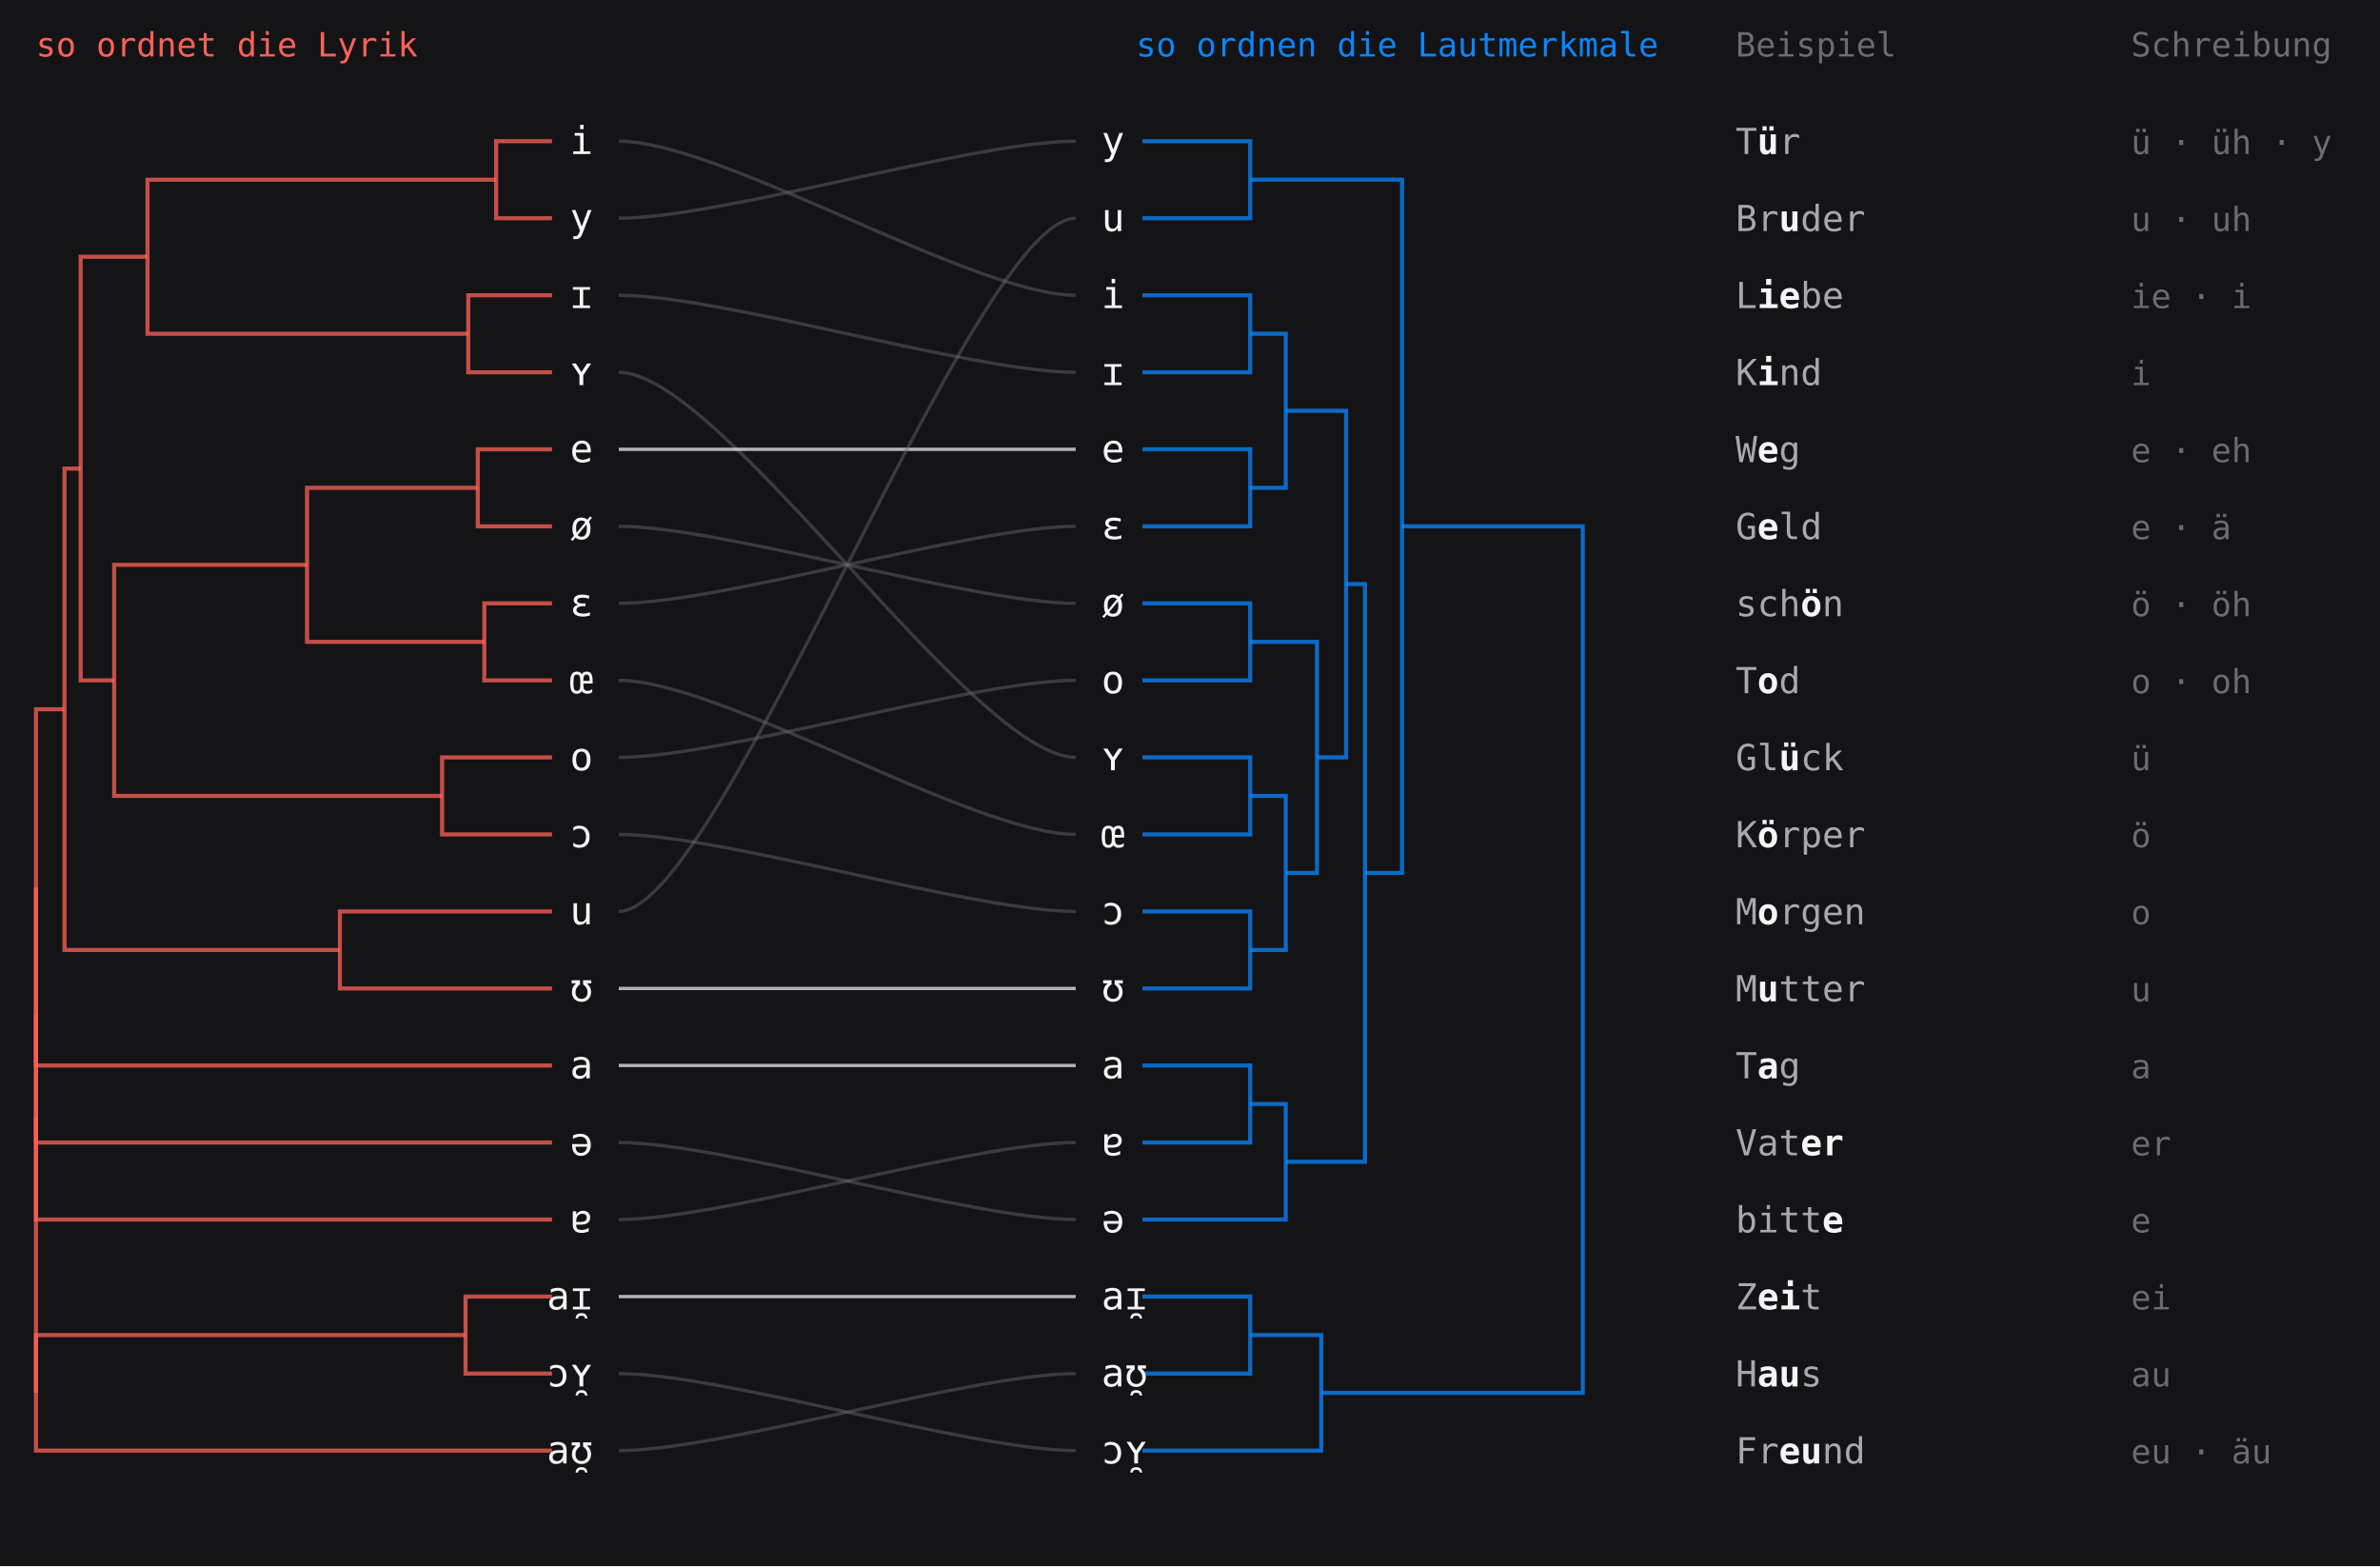
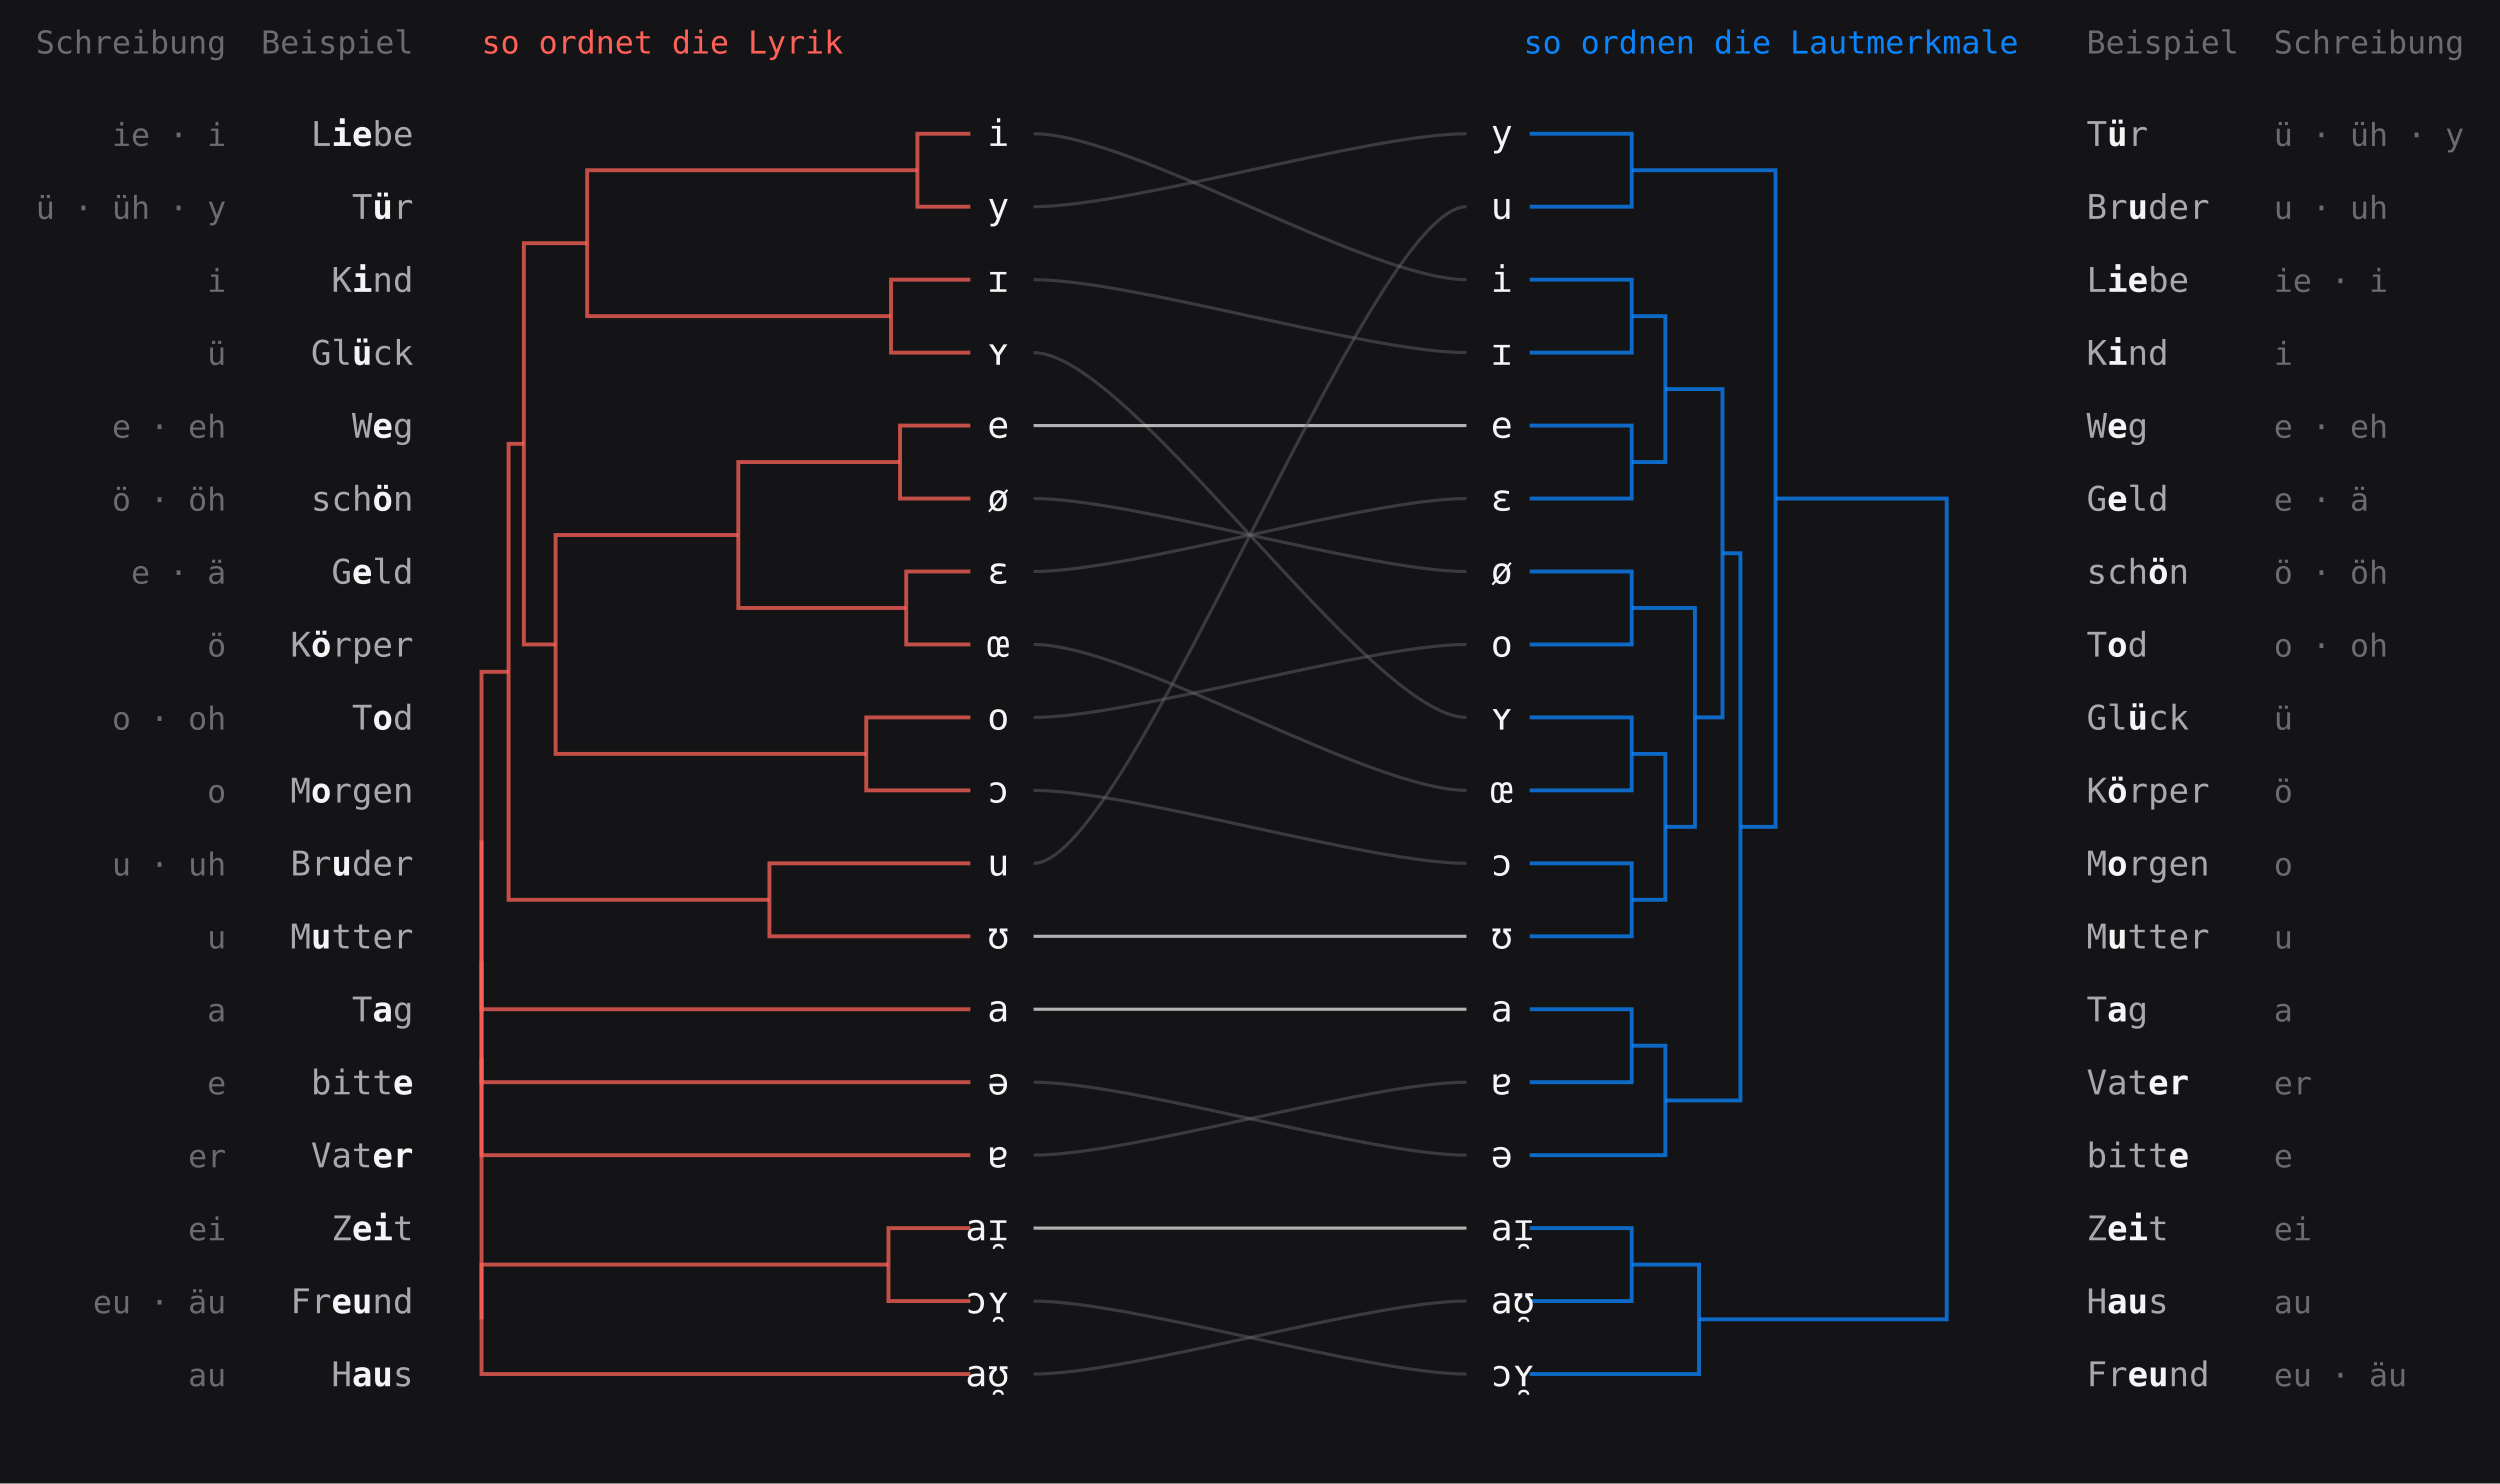
- <svg xmlns="http://www.w3.org/2000/svg" viewBox="0 0 927 610" font-family="ui-monospace,Menlo,monospace">
-   <rect width="927" height="610" fill="#141416" />
-   <path d="M215 55H193.239V85H215" fill="none" stroke="#ff6158" stroke-width="1.6" stroke-opacity=".75" />
-   <path d="M215 115H182.386V145H215" fill="none" stroke="#ff6158" stroke-width="1.6" stroke-opacity=".75" />
-   <path d="M193.239 70H57.445V130H182.386" fill="none" stroke="#ff6158" stroke-width="1.6" stroke-opacity=".75" />
-   <path d="M215 175H186.096V205H215" fill="none" stroke="#ff6158" stroke-width="1.6" stroke-opacity=".75" />
-   <path d="M215 235H188.643V265H215" fill="none" stroke="#ff6158" stroke-width="1.6" stroke-opacity=".75" />
-   <path d="M186.096 190H119.594V250H188.643" fill="none" stroke="#ff6158" stroke-width="1.6" stroke-opacity=".75" />
-   <path d="M215 295H172.198V325H215" fill="none" stroke="#ff6158" stroke-width="1.6" stroke-opacity=".75" />
-   <path d="M119.594 220H44.466V310H172.198" fill="none" stroke="#ff6158" stroke-width="1.6" stroke-opacity=".75" />
-   <path d="M57.445 100H31.409V265H44.466" fill="none" stroke="#ff6158" stroke-width="1.6" stroke-opacity=".75" />
-   <path d="M215 355H132.385V385H215" fill="none" stroke="#ff6158" stroke-width="1.6" stroke-opacity=".75" />
-   <path d="M31.409 182.5H25.13V370H132.385" fill="none" stroke="#ff6158" stroke-width="1.6" stroke-opacity=".75" />
-   <path d="M25.13 276.25H14V415H215" fill="none" stroke="#ff6158" stroke-width="1.6" stroke-opacity=".75" />
-   <path d="M14 345.625H14V445H215" fill="none" stroke="#ff6158" stroke-width="1.6" stroke-opacity=".75" />
-   <path d="M14 395.312H14V475H215" fill="none" stroke="#ff6158" stroke-width="1.6" stroke-opacity=".75" />
-   <path d="M215 505H181.334V535H215" fill="none" stroke="#ff6158" stroke-width="1.6" stroke-opacity=".75" />
-   <path d="M181.334 520H14V565H215" fill="none" stroke="#ff6158" stroke-width="1.6" stroke-opacity=".75" />
-   <path d="M14 435.156H14V542.5H14" fill="none" stroke="#ff6158" stroke-width="1.6" stroke-opacity=".75" />
-   <path d="M445 55H486.95V85H445" fill="none" stroke="#0b85fe" stroke-width="1.6" stroke-opacity=".75" />
-   <path d="M445 115H486.95V145H445" fill="none" stroke="#0b85fe" stroke-width="1.6" stroke-opacity=".75" />
-   <path d="M445 175H486.95V205H445" fill="none" stroke="#0b85fe" stroke-width="1.6" stroke-opacity=".75" />
-   <path d="M486.95 130H500.793V190H486.95" fill="none" stroke="#0b85fe" stroke-width="1.6" stroke-opacity=".75" />
-   <path d="M445 235H486.95V265H445" fill="none" stroke="#0b85fe" stroke-width="1.6" stroke-opacity=".75" />
-   <path d="M445 295H486.95V325H445" fill="none" stroke="#0b85fe" stroke-width="1.6" stroke-opacity=".75" />
-   <path d="M445 355H486.95V385H445" fill="none" stroke="#0b85fe" stroke-width="1.6" stroke-opacity=".75" />
-   <path d="M486.95 310H500.793V370H486.95" fill="none" stroke="#0b85fe" stroke-width="1.6" stroke-opacity=".75" />
-   <path d="M486.95 250H512.952V340H500.793" fill="none" stroke="#0b85fe" stroke-width="1.6" stroke-opacity=".75" />
-   <path d="M500.793 160H524.281V295H512.952" fill="none" stroke="#0b85fe" stroke-width="1.6" stroke-opacity=".75" />
-   <path d="M445 415H486.95V445H445" fill="none" stroke="#0b85fe" stroke-width="1.6" stroke-opacity=".75" />
-   <path d="M486.95 430H500.793V475H445" fill="none" stroke="#0b85fe" stroke-width="1.6" stroke-opacity=".75" />
-   <path d="M524.281 227.5H531.668V452.5H500.793" fill="none" stroke="#0b85fe" stroke-width="1.6" stroke-opacity=".75" />
-   <path d="M486.95 70H546.098V340H531.668" fill="none" stroke="#0b85fe" stroke-width="1.6" stroke-opacity=".75" />
-   <path d="M445 505H486.95V535H445" fill="none" stroke="#0b85fe" stroke-width="1.6" stroke-opacity=".75" />
-   <path d="M486.95 520H514.636V565H445" fill="none" stroke="#0b85fe" stroke-width="1.6" stroke-opacity=".75" />
-   <path d="M546.098 205H616.476V542.5H514.636" fill="none" stroke="#0b85fe" stroke-width="1.6" stroke-opacity=".75" />
-   <path d="M241 55C281 55 379 115 419 115" fill="none" stroke="#6b6b70" stroke-width="1.3" stroke-opacity="0.45" />
-   <text x="231" y="60" text-anchor="end" fill="#f5f5f7" font-size="15">i</text>
-   <text x="429" y="120" fill="#f5f5f7" font-size="15">i</text>
-   <path d="M241 85C281 85 379 55 419 55" fill="none" stroke="#6b6b70" stroke-width="1.3" stroke-opacity="0.45" />
-   <text x="231" y="90" text-anchor="end" fill="#f5f5f7" font-size="15">y</text>
-   <text x="429" y="60" fill="#f5f5f7" font-size="15">y</text>
-   <path d="M241 115C281 115 379 145 419 145" fill="none" stroke="#6b6b70" stroke-width="1.3" stroke-opacity="0.45" />
-   <text x="231" y="120" text-anchor="end" fill="#f5f5f7" font-size="15">ɪ</text>
-   <text x="429" y="150" fill="#f5f5f7" font-size="15">ɪ</text>
-   <path d="M241 145C281 145 379 295 419 295" fill="none" stroke="#6b6b70" stroke-width="1.3" stroke-opacity="0.45" />
-   <text x="231" y="150" text-anchor="end" fill="#f5f5f7" font-size="15">ʏ</text>
-   <text x="429" y="300" fill="#f5f5f7" font-size="15">ʏ</text>
-   <path d="M241 175C281 175 379 175 419 175" fill="none" stroke="#f5f5f7" stroke-width="1.3" stroke-opacity="0.7" />
-   <text x="231" y="180" text-anchor="end" fill="#f5f5f7" font-size="15">e</text>
-   <text x="429" y="180" fill="#f5f5f7" font-size="15">e</text>
-   <path d="M241 205C281 205 379 235 419 235" fill="none" stroke="#6b6b70" stroke-width="1.3" stroke-opacity="0.45" />
-   <text x="231" y="210" text-anchor="end" fill="#f5f5f7" font-size="15">ø</text>
-   <text x="429" y="240" fill="#f5f5f7" font-size="15">ø</text>
-   <path d="M241 235C281 235 379 205 419 205" fill="none" stroke="#6b6b70" stroke-width="1.3" stroke-opacity="0.45" />
-   <text x="231" y="240" text-anchor="end" fill="#f5f5f7" font-size="15">ɛ</text>
-   <text x="429" y="210" fill="#f5f5f7" font-size="15">ɛ</text>
-   <path d="M241 265C281 265 379 325 419 325" fill="none" stroke="#6b6b70" stroke-width="1.3" stroke-opacity="0.45" />
-   <text x="231" y="270" text-anchor="end" fill="#f5f5f7" font-size="15">œ</text>
-   <text x="429" y="330" fill="#f5f5f7" font-size="15">œ</text>
-   <path d="M241 295C281 295 379 265 419 265" fill="none" stroke="#6b6b70" stroke-width="1.3" stroke-opacity="0.45" />
-   <text x="231" y="300" text-anchor="end" fill="#f5f5f7" font-size="15">o</text>
-   <text x="429" y="270" fill="#f5f5f7" font-size="15">o</text>
-   <path d="M241 325C281 325 379 355 419 355" fill="none" stroke="#6b6b70" stroke-width="1.3" stroke-opacity="0.45" />
-   <text x="231" y="330" text-anchor="end" fill="#f5f5f7" font-size="15">ɔ</text>
-   <text x="429" y="360" fill="#f5f5f7" font-size="15">ɔ</text>
-   <path d="M241 355C281 355 379 85 419 85" fill="none" stroke="#6b6b70" stroke-width="1.3" stroke-opacity="0.45" />
-   <text x="231" y="360" text-anchor="end" fill="#f5f5f7" font-size="15">u</text>
-   <text x="429" y="90" fill="#f5f5f7" font-size="15">u</text>
-   <path d="M241 385C281 385 379 385 419 385" fill="none" stroke="#f5f5f7" stroke-width="1.3" stroke-opacity="0.7" />
-   <text x="231" y="390" text-anchor="end" fill="#f5f5f7" font-size="15">ʊ</text>
-   <text x="429" y="390" fill="#f5f5f7" font-size="15">ʊ</text>
-   <path d="M241 415C281 415 379 415 419 415" fill="none" stroke="#f5f5f7" stroke-width="1.3" stroke-opacity="0.7" />
-   <text x="231" y="420" text-anchor="end" fill="#f5f5f7" font-size="15">a</text>
-   <text x="429" y="420" fill="#f5f5f7" font-size="15">a</text>
-   <path d="M241 445C281 445 379 475 419 475" fill="none" stroke="#6b6b70" stroke-width="1.3" stroke-opacity="0.45" />
-   <text x="231" y="450" text-anchor="end" fill="#f5f5f7" font-size="15">ə</text>
-   <text x="429" y="480" fill="#f5f5f7" font-size="15">ə</text>
-   <path d="M241 475C281 475 379 445 419 445" fill="none" stroke="#6b6b70" stroke-width="1.3" stroke-opacity="0.45" />
-   <text x="231" y="480" text-anchor="end" fill="#f5f5f7" font-size="15">ɐ</text>
-   <text x="429" y="450" fill="#f5f5f7" font-size="15">ɐ</text>
-   <path d="M241 505C281 505 379 505 419 505" fill="none" stroke="#f5f5f7" stroke-width="1.3" stroke-opacity="0.7" />
-   <text x="231" y="510" text-anchor="end" fill="#f5f5f7" font-size="15">aɪ̯</text>
-   <text x="429" y="510" fill="#f5f5f7" font-size="15">aɪ̯</text>
-   <path d="M241 535C281 535 379 565 419 565" fill="none" stroke="#6b6b70" stroke-width="1.3" stroke-opacity="0.45" />
-   <text x="231" y="540" text-anchor="end" fill="#f5f5f7" font-size="15">ɔʏ̯</text>
-   <text x="429" y="570" fill="#f5f5f7" font-size="15">ɔʏ̯</text>
-   <path d="M241 565C281 565 379 535 419 535" fill="none" stroke="#6b6b70" stroke-width="1.3" stroke-opacity="0.45" />
-   <text x="231" y="570" text-anchor="end" fill="#f5f5f7" font-size="15">aʊ̯</text>
-   <text x="429" y="540" fill="#f5f5f7" font-size="15">aʊ̯</text>
-   <text x="676" y="60" fill="#a8a8ad" font-size="14">T<tspan font-weight="700" fill="#f5f5f7">ü</tspan>r</text>
-   <text x="830" y="60" fill="#6b6b70" font-size="13">ü · üh · y</text>
-   <text x="676" y="90" fill="#a8a8ad" font-size="14">Br<tspan font-weight="700" fill="#f5f5f7">u</tspan>der</text>
-   <text x="830" y="90" fill="#6b6b70" font-size="13">u · uh</text>
-   <text x="676" y="120" fill="#a8a8ad" font-size="14">L<tspan font-weight="700" fill="#f5f5f7">ie</tspan>be</text>
-   <text x="830" y="120" fill="#6b6b70" font-size="13">ie · i</text>
-   <text x="676" y="150" fill="#a8a8ad" font-size="14">K<tspan font-weight="700" fill="#f5f5f7">i</tspan>nd</text>
-   <text x="830" y="150" fill="#6b6b70" font-size="13">i</text>
-   <text x="676" y="180" fill="#a8a8ad" font-size="14">W<tspan font-weight="700" fill="#f5f5f7">e</tspan>g</text>
-   <text x="830" y="180" fill="#6b6b70" font-size="13">e · eh</text>
-   <text x="676" y="210" fill="#a8a8ad" font-size="14">G<tspan font-weight="700" fill="#f5f5f7">e</tspan>ld</text>
-   <text x="830" y="210" fill="#6b6b70" font-size="13">e · ä</text>
-   <text x="676" y="240" fill="#a8a8ad" font-size="14">sch<tspan font-weight="700" fill="#f5f5f7">ö</tspan>n</text>
-   <text x="830" y="240" fill="#6b6b70" font-size="13">ö · öh</text>
-   <text x="676" y="270" fill="#a8a8ad" font-size="14">T<tspan font-weight="700" fill="#f5f5f7">o</tspan>d</text>
-   <text x="830" y="270" fill="#6b6b70" font-size="13">o · oh</text>
-   <text x="676" y="300" fill="#a8a8ad" font-size="14">Gl<tspan font-weight="700" fill="#f5f5f7">ü</tspan>ck</text>
-   <text x="830" y="300" fill="#6b6b70" font-size="13">ü</text>
-   <text x="676" y="330" fill="#a8a8ad" font-size="14">K<tspan font-weight="700" fill="#f5f5f7">ö</tspan>rper</text>
-   <text x="830" y="330" fill="#6b6b70" font-size="13">ö</text>
-   <text x="676" y="360" fill="#a8a8ad" font-size="14">M<tspan font-weight="700" fill="#f5f5f7">o</tspan>rgen</text>
-   <text x="830" y="360" fill="#6b6b70" font-size="13">o</text>
-   <text x="676" y="390" fill="#a8a8ad" font-size="14">M<tspan font-weight="700" fill="#f5f5f7">u</tspan>tter</text>
-   <text x="830" y="390" fill="#6b6b70" font-size="13">u</text>
-   <text x="676" y="420" fill="#a8a8ad" font-size="14">T<tspan font-weight="700" fill="#f5f5f7">a</tspan>g</text>
-   <text x="830" y="420" fill="#6b6b70" font-size="13">a</text>
-   <text x="676" y="450" fill="#a8a8ad" font-size="14">Vat<tspan font-weight="700" fill="#f5f5f7">er</tspan>
+ <svg xmlns="http://www.w3.org/2000/svg" viewBox="0 0 1028 610" font-family="ui-monospace,Menlo,monospace">
+   <rect width="1028" height="610" fill="#141416" />
+   <path d="M399 55H377.239V85H399" fill="none" stroke="#ff6158" stroke-width="1.6" stroke-opacity=".75" />
+   <path d="M399 115H366.386V145H399" fill="none" stroke="#ff6158" stroke-width="1.6" stroke-opacity=".75" />
+   <path d="M377.239 70H241.445V130H366.386" fill="none" stroke="#ff6158" stroke-width="1.6" stroke-opacity=".75" />
+   <path d="M399 175H370.096V205H399" fill="none" stroke="#ff6158" stroke-width="1.6" stroke-opacity=".75" />
+   <path d="M399 235H372.643V265H399" fill="none" stroke="#ff6158" stroke-width="1.6" stroke-opacity=".75" />
+   <path d="M370.096 190H303.594V250H372.643" fill="none" stroke="#ff6158" stroke-width="1.6" stroke-opacity=".75" />
+   <path d="M399 295H356.198V325H399" fill="none" stroke="#ff6158" stroke-width="1.6" stroke-opacity=".75" />
+   <path d="M303.594 220H228.466V310H356.198" fill="none" stroke="#ff6158" stroke-width="1.6" stroke-opacity=".75" />
+   <path d="M241.445 100H215.409V265H228.466" fill="none" stroke="#ff6158" stroke-width="1.6" stroke-opacity=".75" />
+   <path d="M399 355H316.385V385H399" fill="none" stroke="#ff6158" stroke-width="1.6" stroke-opacity=".75" />
+   <path d="M215.409 182.5H209.13V370H316.385" fill="none" stroke="#ff6158" stroke-width="1.6" stroke-opacity=".75" />
+   <path d="M209.13 276.25H198V415H399" fill="none" stroke="#ff6158" stroke-width="1.6" stroke-opacity=".75" />
+   <path d="M198 345.625H198V445H399" fill="none" stroke="#ff6158" stroke-width="1.6" stroke-opacity=".75" />
+   <path d="M198 395.312H198V475H399" fill="none" stroke="#ff6158" stroke-width="1.6" stroke-opacity=".75" />
+   <path d="M399 505H365.334V535H399" fill="none" stroke="#ff6158" stroke-width="1.6" stroke-opacity=".75" />
+   <path d="M365.334 520H198V565H399" fill="none" stroke="#ff6158" stroke-width="1.6" stroke-opacity=".75" />
+   <path d="M198 435.156H198V542.5H198" fill="none" stroke="#ff6158" stroke-width="1.6" stroke-opacity=".75" />
+   <path d="M629 55H670.95V85H629" fill="none" stroke="#0b85fe" stroke-width="1.6" stroke-opacity=".75" />
+   <path d="M629 115H670.95V145H629" fill="none" stroke="#0b85fe" stroke-width="1.6" stroke-opacity=".75" />
+   <path d="M629 175H670.95V205H629" fill="none" stroke="#0b85fe" stroke-width="1.6" stroke-opacity=".75" />
+   <path d="M670.95 130H684.793V190H670.95" fill="none" stroke="#0b85fe" stroke-width="1.6" stroke-opacity=".75" />
+   <path d="M629 235H670.95V265H629" fill="none" stroke="#0b85fe" stroke-width="1.6" stroke-opacity=".75" />
+   <path d="M629 295H670.95V325H629" fill="none" stroke="#0b85fe" stroke-width="1.6" stroke-opacity=".75" />
+   <path d="M629 355H670.95V385H629" fill="none" stroke="#0b85fe" stroke-width="1.6" stroke-opacity=".75" />
+   <path d="M670.95 310H684.793V370H670.95" fill="none" stroke="#0b85fe" stroke-width="1.6" stroke-opacity=".75" />
+   <path d="M670.95 250H696.952V340H684.793" fill="none" stroke="#0b85fe" stroke-width="1.6" stroke-opacity=".75" />
+   <path d="M684.793 160H708.281V295H696.952" fill="none" stroke="#0b85fe" stroke-width="1.6" stroke-opacity=".75" />
+   <path d="M629 415H670.95V445H629" fill="none" stroke="#0b85fe" stroke-width="1.6" stroke-opacity=".75" />
+   <path d="M670.95 430H684.793V475H629" fill="none" stroke="#0b85fe" stroke-width="1.6" stroke-opacity=".75" />
+   <path d="M708.281 227.5H715.668V452.5H684.793" fill="none" stroke="#0b85fe" stroke-width="1.6" stroke-opacity=".75" />
+   <path d="M670.95 70H730.098V340H715.668" fill="none" stroke="#0b85fe" stroke-width="1.6" stroke-opacity=".75" />
+   <path d="M629 505H670.95V535H629" fill="none" stroke="#0b85fe" stroke-width="1.6" stroke-opacity=".75" />
+   <path d="M670.95 520H698.636V565H629" fill="none" stroke="#0b85fe" stroke-width="1.6" stroke-opacity=".75" />
+   <path d="M730.098 205H800.476V542.5H698.636" fill="none" stroke="#0b85fe" stroke-width="1.6" stroke-opacity=".75" />
+   <path d="M425 55C465 55 563 115 603 115" fill="none" stroke="#6b6b70" stroke-width="1.3" stroke-opacity="0.45" />
+   <text x="415" y="60" text-anchor="end" fill="#f5f5f7" font-size="15">i</text>
+   <text x="613" y="120" fill="#f5f5f7" font-size="15">i</text>
+   <path d="M425 85C465 85 563 55 603 55" fill="none" stroke="#6b6b70" stroke-width="1.3" stroke-opacity="0.45" />
+   <text x="415" y="90" text-anchor="end" fill="#f5f5f7" font-size="15">y</text>
+   <text x="613" y="60" fill="#f5f5f7" font-size="15">y</text>
+   <path d="M425 115C465 115 563 145 603 145" fill="none" stroke="#6b6b70" stroke-width="1.3" stroke-opacity="0.45" />
+   <text x="415" y="120" text-anchor="end" fill="#f5f5f7" font-size="15">ɪ</text>
+   <text x="613" y="150" fill="#f5f5f7" font-size="15">ɪ</text>
+   <path d="M425 145C465 145 563 295 603 295" fill="none" stroke="#6b6b70" stroke-width="1.3" stroke-opacity="0.45" />
+   <text x="415" y="150" text-anchor="end" fill="#f5f5f7" font-size="15">ʏ</text>
+   <text x="613" y="300" fill="#f5f5f7" font-size="15">ʏ</text>
+   <path d="M425 175C465 175 563 175 603 175" fill="none" stroke="#f5f5f7" stroke-width="1.3" stroke-opacity="0.7" />
+   <text x="415" y="180" text-anchor="end" fill="#f5f5f7" font-size="15">e</text>
+   <text x="613" y="180" fill="#f5f5f7" font-size="15">e</text>
+   <path d="M425 205C465 205 563 235 603 235" fill="none" stroke="#6b6b70" stroke-width="1.3" stroke-opacity="0.45" />
+   <text x="415" y="210" text-anchor="end" fill="#f5f5f7" font-size="15">ø</text>
+   <text x="613" y="240" fill="#f5f5f7" font-size="15">ø</text>
+   <path d="M425 235C465 235 563 205 603 205" fill="none" stroke="#6b6b70" stroke-width="1.3" stroke-opacity="0.45" />
+   <text x="415" y="240" text-anchor="end" fill="#f5f5f7" font-size="15">ɛ</text>
+   <text x="613" y="210" fill="#f5f5f7" font-size="15">ɛ</text>
+   <path d="M425 265C465 265 563 325 603 325" fill="none" stroke="#6b6b70" stroke-width="1.3" stroke-opacity="0.45" />
+   <text x="415" y="270" text-anchor="end" fill="#f5f5f7" font-size="15">œ</text>
+   <text x="613" y="330" fill="#f5f5f7" font-size="15">œ</text>
+   <path d="M425 295C465 295 563 265 603 265" fill="none" stroke="#6b6b70" stroke-width="1.3" stroke-opacity="0.45" />
+   <text x="415" y="300" text-anchor="end" fill="#f5f5f7" font-size="15">o</text>
+   <text x="613" y="270" fill="#f5f5f7" font-size="15">o</text>
+   <path d="M425 325C465 325 563 355 603 355" fill="none" stroke="#6b6b70" stroke-width="1.3" stroke-opacity="0.45" />
+   <text x="415" y="330" text-anchor="end" fill="#f5f5f7" font-size="15">ɔ</text>
+   <text x="613" y="360" fill="#f5f5f7" font-size="15">ɔ</text>
+   <path d="M425 355C465 355 563 85 603 85" fill="none" stroke="#6b6b70" stroke-width="1.3" stroke-opacity="0.45" />
+   <text x="415" y="360" text-anchor="end" fill="#f5f5f7" font-size="15">u</text>
+   <text x="613" y="90" fill="#f5f5f7" font-size="15">u</text>
+   <path d="M425 385C465 385 563 385 603 385" fill="none" stroke="#f5f5f7" stroke-width="1.3" stroke-opacity="0.7" />
+   <text x="415" y="390" text-anchor="end" fill="#f5f5f7" font-size="15">ʊ</text>
+   <text x="613" y="390" fill="#f5f5f7" font-size="15">ʊ</text>
+   <path d="M425 415C465 415 563 415 603 415" fill="none" stroke="#f5f5f7" stroke-width="1.3" stroke-opacity="0.7" />
+   <text x="415" y="420" text-anchor="end" fill="#f5f5f7" font-size="15">a</text>
+   <text x="613" y="420" fill="#f5f5f7" font-size="15">a</text>
+   <path d="M425 445C465 445 563 475 603 475" fill="none" stroke="#6b6b70" stroke-width="1.3" stroke-opacity="0.45" />
+   <text x="415" y="450" text-anchor="end" fill="#f5f5f7" font-size="15">ə</text>
+   <text x="613" y="480" fill="#f5f5f7" font-size="15">ə</text>
+   <path d="M425 475C465 475 563 445 603 445" fill="none" stroke="#6b6b70" stroke-width="1.3" stroke-opacity="0.45" />
+   <text x="415" y="480" text-anchor="end" fill="#f5f5f7" font-size="15">ɐ</text>
+   <text x="613" y="450" fill="#f5f5f7" font-size="15">ɐ</text>
+   <path d="M425 505C465 505 563 505 603 505" fill="none" stroke="#f5f5f7" stroke-width="1.3" stroke-opacity="0.7" />
+   <text x="415" y="510" text-anchor="end" fill="#f5f5f7" font-size="15">aɪ̯</text>
+   <text x="613" y="510" fill="#f5f5f7" font-size="15">aɪ̯</text>
+   <path d="M425 535C465 535 563 565 603 565" fill="none" stroke="#6b6b70" stroke-width="1.3" stroke-opacity="0.45" />
+   <text x="415" y="540" text-anchor="end" fill="#f5f5f7" font-size="15">ɔʏ̯</text>
+   <text x="613" y="570" fill="#f5f5f7" font-size="15">ɔʏ̯</text>
+   <path d="M425 565C465 565 563 535 603 535" fill="none" stroke="#6b6b70" stroke-width="1.3" stroke-opacity="0.45" />
+   <text x="415" y="570" text-anchor="end" fill="#f5f5f7" font-size="15">aʊ̯</text>
+   <text x="613" y="540" fill="#f5f5f7" font-size="15">aʊ̯</text>
+   <text x="170" y="60" text-anchor="end" fill="#a8a8ad" font-size="14">L<tspan font-weight="700" fill="#f5f5f7">ie</tspan>be</text>
+   <text x="93" y="60" text-anchor="end" fill="#6b6b70" font-size="13">ie · i</text>
+   <text x="170" y="90" text-anchor="end" fill="#a8a8ad" font-size="14">T<tspan font-weight="700" fill="#f5f5f7">ü</tspan>r</text>
+   <text x="93" y="90" text-anchor="end" fill="#6b6b70" font-size="13">ü · üh · y</text>
+   <text x="170" y="120" text-anchor="end" fill="#a8a8ad" font-size="14">K<tspan font-weight="700" fill="#f5f5f7">i</tspan>nd</text>
+   <text x="93" y="120" text-anchor="end" fill="#6b6b70" font-size="13">i</text>
+   <text x="170" y="150" text-anchor="end" fill="#a8a8ad" font-size="14">Gl<tspan font-weight="700" fill="#f5f5f7">ü</tspan>ck</text>
+   <text x="93" y="150" text-anchor="end" fill="#6b6b70" font-size="13">ü</text>
+   <text x="170" y="180" text-anchor="end" fill="#a8a8ad" font-size="14">W<tspan font-weight="700" fill="#f5f5f7">e</tspan>g</text>
+   <text x="93" y="180" text-anchor="end" fill="#6b6b70" font-size="13">e · eh</text>
+   <text x="170" y="210" text-anchor="end" fill="#a8a8ad" font-size="14">sch<tspan font-weight="700" fill="#f5f5f7">ö</tspan>n</text>
+   <text x="93" y="210" text-anchor="end" fill="#6b6b70" font-size="13">ö · öh</text>
+   <text x="170" y="240" text-anchor="end" fill="#a8a8ad" font-size="14">G<tspan font-weight="700" fill="#f5f5f7">e</tspan>ld</text>
+   <text x="93" y="240" text-anchor="end" fill="#6b6b70" font-size="13">e · ä</text>
+   <text x="170" y="270" text-anchor="end" fill="#a8a8ad" font-size="14">K<tspan font-weight="700" fill="#f5f5f7">ö</tspan>rper</text>
+   <text x="93" y="270" text-anchor="end" fill="#6b6b70" font-size="13">ö</text>
+   <text x="170" y="300" text-anchor="end" fill="#a8a8ad" font-size="14">T<tspan font-weight="700" fill="#f5f5f7">o</tspan>d</text>
+   <text x="93" y="300" text-anchor="end" fill="#6b6b70" font-size="13">o · oh</text>
+   <text x="170" y="330" text-anchor="end" fill="#a8a8ad" font-size="14">M<tspan font-weight="700" fill="#f5f5f7">o</tspan>rgen</text>
+   <text x="93" y="330" text-anchor="end" fill="#6b6b70" font-size="13">o</text>
+   <text x="170" y="360" text-anchor="end" fill="#a8a8ad" font-size="14">Br<tspan font-weight="700" fill="#f5f5f7">u</tspan>der</text>
+   <text x="93" y="360" text-anchor="end" fill="#6b6b70" font-size="13">u · uh</text>
+   <text x="170" y="390" text-anchor="end" fill="#a8a8ad" font-size="14">M<tspan font-weight="700" fill="#f5f5f7">u</tspan>tter</text>
+   <text x="93" y="390" text-anchor="end" fill="#6b6b70" font-size="13">u</text>
+   <text x="170" y="420" text-anchor="end" fill="#a8a8ad" font-size="14">T<tspan font-weight="700" fill="#f5f5f7">a</tspan>g</text>
+   <text x="93" y="420" text-anchor="end" fill="#6b6b70" font-size="13">a</text>
+   <text x="170" y="450" text-anchor="end" fill="#a8a8ad" font-size="14">bitt<tspan font-weight="700" fill="#f5f5f7">e</tspan>
  </text>
-   <text x="830" y="450" fill="#6b6b70" font-size="13">er</text>
-   <text x="676" y="480" fill="#a8a8ad" font-size="14">bitt<tspan font-weight="700" fill="#f5f5f7">e</tspan>
+   <text x="93" y="450" text-anchor="end" fill="#6b6b70" font-size="13">e</text>
+   <text x="170" y="480" text-anchor="end" fill="#a8a8ad" font-size="14">Vat<tspan font-weight="700" fill="#f5f5f7">er</tspan>
  </text>
-   <text x="830" y="480" fill="#6b6b70" font-size="13">e</text>
-   <text x="676" y="510" fill="#a8a8ad" font-size="14">Z<tspan font-weight="700" fill="#f5f5f7">ei</tspan>t</text>
-   <text x="830" y="510" fill="#6b6b70" font-size="13">ei</text>
-   <text x="676" y="540" fill="#a8a8ad" font-size="14">H<tspan font-weight="700" fill="#f5f5f7">au</tspan>s</text>
-   <text x="830" y="540" fill="#6b6b70" font-size="13">au</text>
-   <text x="676" y="570" fill="#a8a8ad" font-size="14">Fr<tspan font-weight="700" fill="#f5f5f7">eu</tspan>nd</text>
-   <text x="830" y="570" fill="#6b6b70" font-size="13">eu · äu</text>
-   <text x="14" y="22" fill="#ff6158" font-size="13">so ordnet die Lyrik</text>
-   <text x="646" y="22" text-anchor="end" fill="#0b85fe" font-size="13">so ordnen die Lautmerkmale</text>
-   <text x="676" y="22" fill="#6b6b70" font-size="13">Beispiel</text>
-   <text x="830" y="22" fill="#6b6b70" font-size="13">Schreibung</text>
+   <text x="93" y="480" text-anchor="end" fill="#6b6b70" font-size="13">er</text>
+   <text x="170" y="510" text-anchor="end" fill="#a8a8ad" font-size="14">Z<tspan font-weight="700" fill="#f5f5f7">ei</tspan>t</text>
+   <text x="93" y="510" text-anchor="end" fill="#6b6b70" font-size="13">ei</text>
+   <text x="170" y="540" text-anchor="end" fill="#a8a8ad" font-size="14">Fr<tspan font-weight="700" fill="#f5f5f7">eu</tspan>nd</text>
+   <text x="93" y="540" text-anchor="end" fill="#6b6b70" font-size="13">eu · äu</text>
+   <text x="170" y="570" text-anchor="end" fill="#a8a8ad" font-size="14">H<tspan font-weight="700" fill="#f5f5f7">au</tspan>s</text>
+   <text x="93" y="570" text-anchor="end" fill="#6b6b70" font-size="13">au</text>
+   <text x="858" y="60" fill="#a8a8ad" font-size="14">T<tspan font-weight="700" fill="#f5f5f7">ü</tspan>r</text>
+   <text x="935" y="60" fill="#6b6b70" font-size="13">ü · üh · y</text>
+   <text x="858" y="90" fill="#a8a8ad" font-size="14">Br<tspan font-weight="700" fill="#f5f5f7">u</tspan>der</text>
+   <text x="935" y="90" fill="#6b6b70" font-size="13">u · uh</text>
+   <text x="858" y="120" fill="#a8a8ad" font-size="14">L<tspan font-weight="700" fill="#f5f5f7">ie</tspan>be</text>
+   <text x="935" y="120" fill="#6b6b70" font-size="13">ie · i</text>
+   <text x="858" y="150" fill="#a8a8ad" font-size="14">K<tspan font-weight="700" fill="#f5f5f7">i</tspan>nd</text>
+   <text x="935" y="150" fill="#6b6b70" font-size="13">i</text>
+   <text x="858" y="180" fill="#a8a8ad" font-size="14">W<tspan font-weight="700" fill="#f5f5f7">e</tspan>g</text>
+   <text x="935" y="180" fill="#6b6b70" font-size="13">e · eh</text>
+   <text x="858" y="210" fill="#a8a8ad" font-size="14">G<tspan font-weight="700" fill="#f5f5f7">e</tspan>ld</text>
+   <text x="935" y="210" fill="#6b6b70" font-size="13">e · ä</text>
+   <text x="858" y="240" fill="#a8a8ad" font-size="14">sch<tspan font-weight="700" fill="#f5f5f7">ö</tspan>n</text>
+   <text x="935" y="240" fill="#6b6b70" font-size="13">ö · öh</text>
+   <text x="858" y="270" fill="#a8a8ad" font-size="14">T<tspan font-weight="700" fill="#f5f5f7">o</tspan>d</text>
+   <text x="935" y="270" fill="#6b6b70" font-size="13">o · oh</text>
+   <text x="858" y="300" fill="#a8a8ad" font-size="14">Gl<tspan font-weight="700" fill="#f5f5f7">ü</tspan>ck</text>
+   <text x="935" y="300" fill="#6b6b70" font-size="13">ü</text>
+   <text x="858" y="330" fill="#a8a8ad" font-size="14">K<tspan font-weight="700" fill="#f5f5f7">ö</tspan>rper</text>
+   <text x="935" y="330" fill="#6b6b70" font-size="13">ö</text>
+   <text x="858" y="360" fill="#a8a8ad" font-size="14">M<tspan font-weight="700" fill="#f5f5f7">o</tspan>rgen</text>
+   <text x="935" y="360" fill="#6b6b70" font-size="13">o</text>
+   <text x="858" y="390" fill="#a8a8ad" font-size="14">M<tspan font-weight="700" fill="#f5f5f7">u</tspan>tter</text>
+   <text x="935" y="390" fill="#6b6b70" font-size="13">u</text>
+   <text x="858" y="420" fill="#a8a8ad" font-size="14">T<tspan font-weight="700" fill="#f5f5f7">a</tspan>g</text>
+   <text x="935" y="420" fill="#6b6b70" font-size="13">a</text>
+   <text x="858" y="450" fill="#a8a8ad" font-size="14">Vat<tspan font-weight="700" fill="#f5f5f7">er</tspan>
+   </text>
+   <text x="935" y="450" fill="#6b6b70" font-size="13">er</text>
+   <text x="858" y="480" fill="#a8a8ad" font-size="14">bitt<tspan font-weight="700" fill="#f5f5f7">e</tspan>
+   </text>
+   <text x="935" y="480" fill="#6b6b70" font-size="13">e</text>
+   <text x="858" y="510" fill="#a8a8ad" font-size="14">Z<tspan font-weight="700" fill="#f5f5f7">ei</tspan>t</text>
+   <text x="935" y="510" fill="#6b6b70" font-size="13">ei</text>
+   <text x="858" y="540" fill="#a8a8ad" font-size="14">H<tspan font-weight="700" fill="#f5f5f7">au</tspan>s</text>
+   <text x="935" y="540" fill="#6b6b70" font-size="13">au</text>
+   <text x="858" y="570" fill="#a8a8ad" font-size="14">Fr<tspan font-weight="700" fill="#f5f5f7">eu</tspan>nd</text>
+   <text x="935" y="570" fill="#6b6b70" font-size="13">eu · äu</text>
+   <text x="198" y="22" fill="#ff6158" font-size="13">so ordnet die Lyrik</text>
+   <text x="830" y="22" text-anchor="end" fill="#0b85fe" font-size="13">so ordnen die Lautmerkmale</text>
+   <text x="170" y="22" text-anchor="end" fill="#6b6b70" font-size="13">Beispiel</text>
+   <text x="93" y="22" text-anchor="end" fill="#6b6b70" font-size="13">Schreibung</text>
+   <text x="858" y="22" fill="#6b6b70" font-size="13">Beispiel</text>
+   <text x="935" y="22" fill="#6b6b70" font-size="13">Schreibung</text>
</svg>
